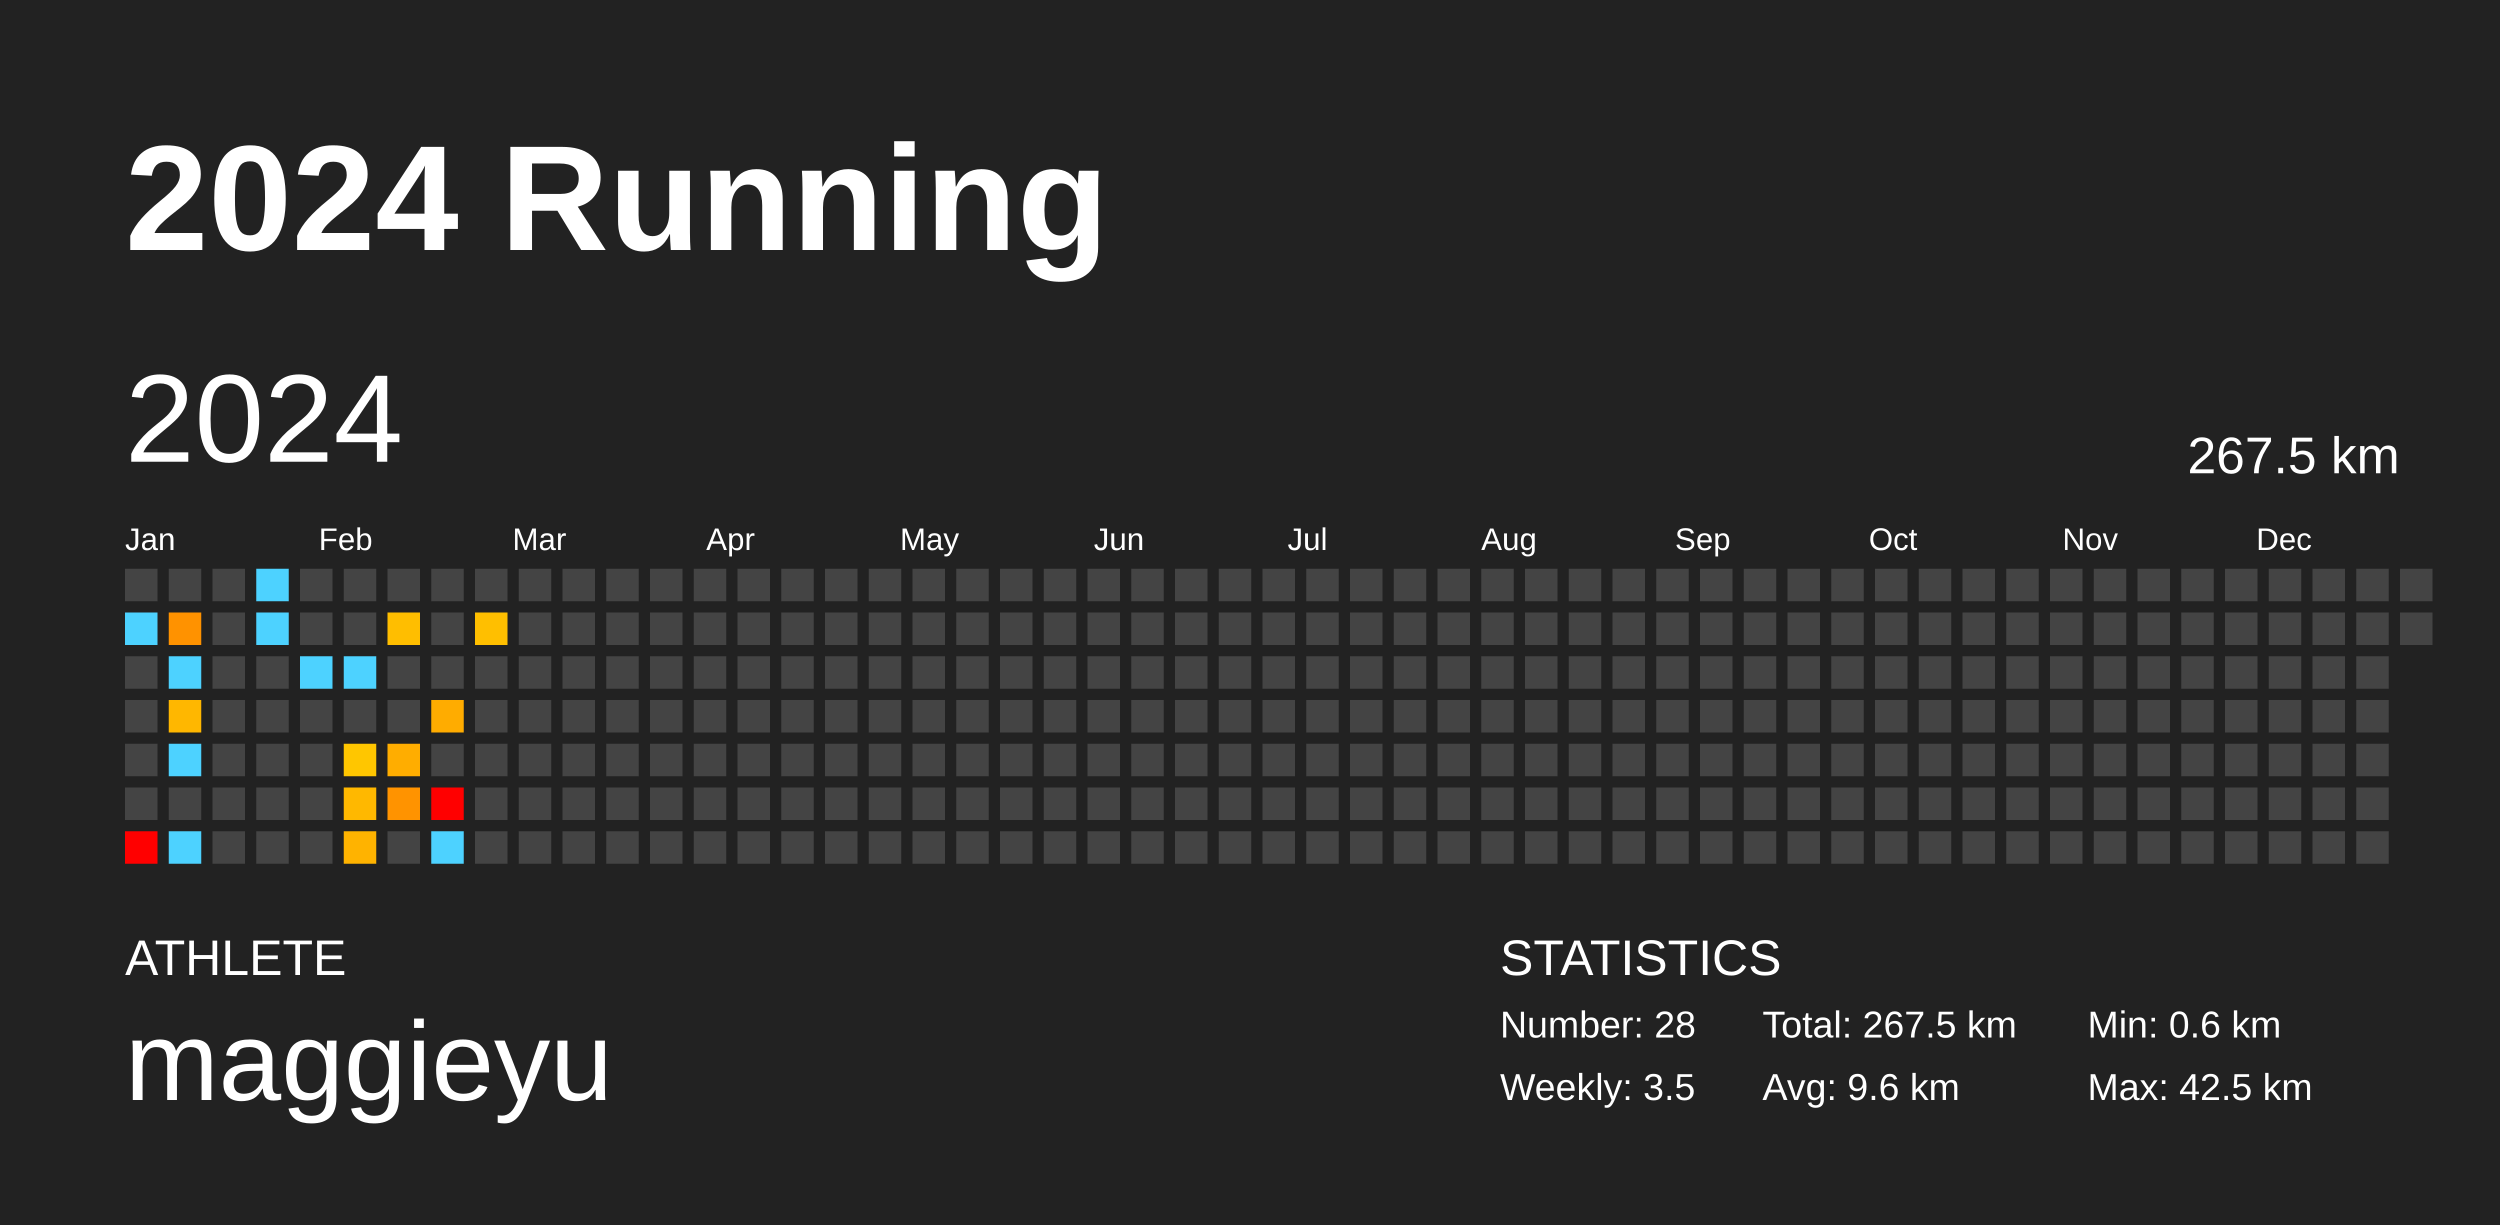
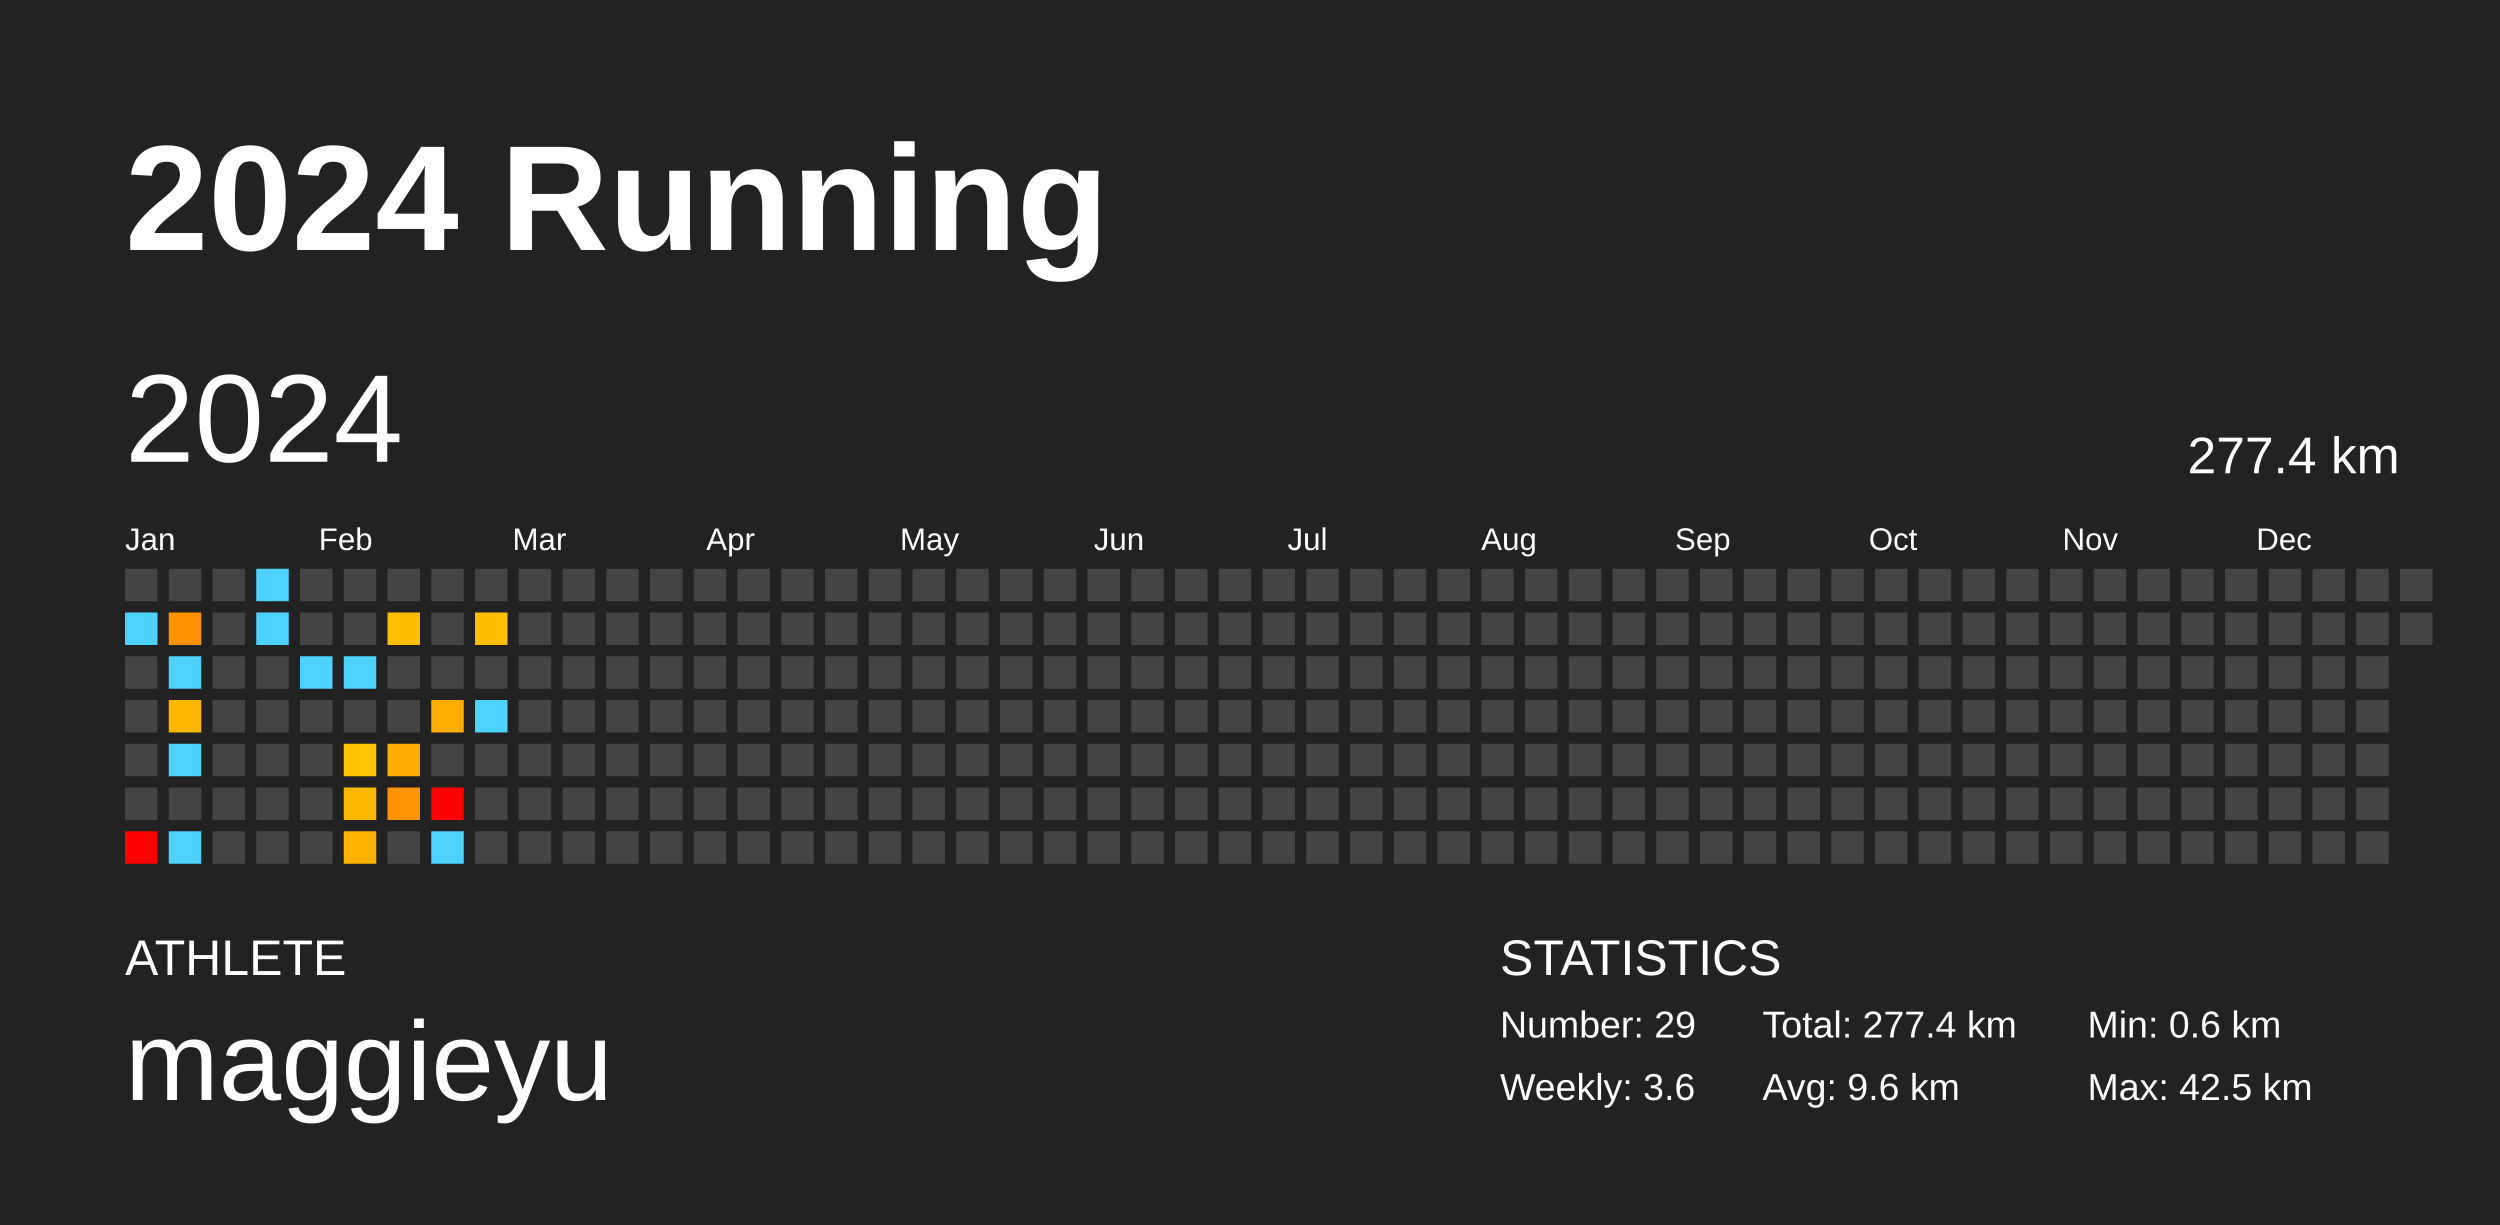
<svg xmlns="http://www.w3.org/2000/svg" baseProfile="full" height="98mm" version="1.1" viewBox="0,0,200,98" width="200mm">
  <defs />
  <rect fill="#222222" height="98" width="200" x="0" y="0" />
  <text fill="#FFFFFF" style="font-size:12px; font-family:Arial; font-weight:bold;" x="10" y="20">2024 Running</text>
  <text fill="#FFFFFF" style="font-size:4px; font-family:Arial" x="10" y="78">ATHLETE</text>
  <text fill="#FFFFFF" style="font-size:9px; font-family:Arial" x="10" y="88">maggieyu</text>
  <text fill="#FFFFFF" style="font-size:4px; font-family:Arial" x="120" y="78">STATISTICS</text>
-   <text fill="#FFFFFF" style="font-size:3px; font-family:Arial" x="120" y="83">Number: 28</text>
-   <text fill="#FFFFFF" style="font-size:3px; font-family:Arial" x="120" y="88">Weekly: 3.5</text>
-   <text fill="#FFFFFF" style="font-size:3px; font-family:Arial" x="141" y="83">Total: 267.5 km</text>
+   <text fill="#FFFFFF" style="font-size:3px; font-family:Arial" x="120" y="83">Number: 29</text>
+   <text fill="#FFFFFF" style="font-size:3px; font-family:Arial" x="120" y="88">Weekly: 3.6</text>
+   <text fill="#FFFFFF" style="font-size:3px; font-family:Arial" x="141" y="83">Total: 277.4 km</text>
  <text fill="#FFFFFF" style="font-size:3px; font-family:Arial" x="141" y="88">Avg: 9.6 km</text>
  <text fill="#FFFFFF" style="font-size:3px; font-family:Arial" x="167" y="83">Min: 0.6 km</text>
  <text fill="#FFFFFF" style="font-size:3px; font-family:Arial" x="167" y="88">Max: 42.5 km</text>
  <text dominant-baseline="hanging" fill="#FFFFFF" style="font-size:10.0px; font-family:Arial;" x="10" y="30">2024</text>
-   <text dominant-baseline="hanging" fill="#FFFFFF" style="font-size:4.125px; font-family:Arial;" x="175" y="35">267.5 km</text>
+   <text dominant-baseline="hanging" fill="#FFFFFF" style="font-size:4.125px; font-family:Arial;" x="175" y="35">277.4 km</text>
  <text fill="#FFFFFF" style="font-size:2.5px; font-family:Arial" x="10.0" y="44">Jan</text>
  <text fill="#FFFFFF" style="font-size:2.5px; font-family:Arial" x="25.5" y="44">Feb</text>
  <text fill="#FFFFFF" style="font-size:2.5px; font-family:Arial" x="41.0" y="44">Mar</text>
  <text fill="#FFFFFF" style="font-size:2.5px; font-family:Arial" x="56.5" y="44">Apr</text>
  <text fill="#FFFFFF" style="font-size:2.5px; font-family:Arial" x="72.0" y="44">May</text>
  <text fill="#FFFFFF" style="font-size:2.5px; font-family:Arial" x="87.5" y="44">Jun</text>
  <text fill="#FFFFFF" style="font-size:2.5px; font-family:Arial" x="103.0" y="44">Jul</text>
  <text fill="#FFFFFF" style="font-size:2.5px; font-family:Arial" x="118.5" y="44">Aug</text>
  <text fill="#FFFFFF" style="font-size:2.5px; font-family:Arial" x="134.0" y="44">Sep</text>
  <text fill="#FFFFFF" style="font-size:2.5px; font-family:Arial" x="149.5" y="44">Oct</text>
  <text fill="#FFFFFF" style="font-size:2.5px; font-family:Arial" x="165.0" y="44">Nov</text>
  <text fill="#FFFFFF" style="font-size:2.5px; font-family:Arial" x="180.5" y="44">Dec</text>
  <rect fill="#444444" height="2.6" width="2.6" x="10.0" y="45.5" />
  <rect fill="#4dd2ff" height="2.6" width="2.6" x="10.0" y="49.0" />
  <rect fill="#444444" height="2.6" width="2.6" x="10.0" y="52.5" />
  <rect fill="#444444" height="2.6" width="2.6" x="10.0" y="56.0" />
  <rect fill="#444444" height="2.6" width="2.6" x="10.0" y="59.5" />
  <rect fill="#444444" height="2.6" width="2.6" x="10.0" y="63.0" />
  <rect fill="red" height="2.6" width="2.6" x="10.0" y="66.5" />
  <rect fill="#444444" height="2.6" width="2.6" x="13.5" y="45.5" />
  <rect fill="#ff9200" height="2.6" width="2.6" x="13.5" y="49.0" />
  <rect fill="#4dd2ff" height="2.6" width="2.6" x="13.5" y="52.5" />
  <rect fill="#ffb700" height="2.6" width="2.6" x="13.5" y="56.0" />
  <rect fill="#4dd2ff" height="2.6" width="2.6" x="13.5" y="59.5" />
  <rect fill="#444444" height="2.6" width="2.6" x="13.5" y="63.0" />
  <rect fill="#4dd2ff" height="2.6" width="2.6" x="13.5" y="66.5" />
  <rect fill="#444444" height="2.6" width="2.6" x="17.0" y="45.5" />
  <rect fill="#444444" height="2.6" width="2.6" x="17.0" y="49.0" />
  <rect fill="#444444" height="2.6" width="2.6" x="17.0" y="52.5" />
  <rect fill="#444444" height="2.6" width="2.6" x="17.0" y="56.0" />
  <rect fill="#444444" height="2.6" width="2.6" x="17.0" y="59.5" />
  <rect fill="#444444" height="2.6" width="2.6" x="17.0" y="63.0" />
  <rect fill="#444444" height="2.6" width="2.6" x="17.0" y="66.5" />
  <rect fill="#4dd2ff" height="2.6" width="2.6" x="20.5" y="45.5" />
  <rect fill="#4dd2ff" height="2.6" width="2.6" x="20.5" y="49.0" />
  <rect fill="#444444" height="2.6" width="2.6" x="20.5" y="52.5" />
  <rect fill="#444444" height="2.6" width="2.6" x="20.5" y="56.0" />
  <rect fill="#444444" height="2.6" width="2.6" x="20.5" y="59.5" />
  <rect fill="#444444" height="2.6" width="2.6" x="20.5" y="63.0" />
  <rect fill="#444444" height="2.6" width="2.6" x="20.5" y="66.5" />
  <rect fill="#444444" height="2.6" width="2.6" x="24.0" y="45.5" />
  <rect fill="#444444" height="2.6" width="2.6" x="24.0" y="49.0" />
  <rect fill="#4dd2ff" height="2.6" width="2.6" x="24.0" y="52.5" />
  <rect fill="#444444" height="2.6" width="2.6" x="24.0" y="56.0" />
  <rect fill="#444444" height="2.6" width="2.6" x="24.0" y="59.5" />
  <rect fill="#444444" height="2.6" width="2.6" x="24.0" y="63.0" />
  <rect fill="#444444" height="2.6" width="2.6" x="24.0" y="66.5" />
  <rect fill="#444444" height="2.6" width="2.6" x="27.5" y="45.5" />
  <rect fill="#444444" height="2.6" width="2.6" x="27.5" y="49.0" />
  <rect fill="#4dd2ff" height="2.6" width="2.6" x="27.5" y="52.5" />
  <rect fill="#444444" height="2.6" width="2.6" x="27.5" y="56.0" />
  <rect fill="#ffc600" height="2.6" width="2.6" x="27.5" y="59.5" />
  <rect fill="#ffb800" height="2.6" width="2.6" x="27.5" y="63.0" />
  <rect fill="#ffb300" height="2.6" width="2.6" x="27.5" y="66.5" />
  <rect fill="#444444" height="2.6" width="2.6" x="31.0" y="45.5" />
  <rect fill="#ffbe00" height="2.6" width="2.6" x="31.0" y="49.0" />
  <rect fill="#444444" height="2.6" width="2.6" x="31.0" y="52.5" />
  <rect fill="#444444" height="2.6" width="2.6" x="31.0" y="56.0" />
  <rect fill="#ffad00" height="2.6" width="2.6" x="31.0" y="59.5" />
  <rect fill="#ff9300" height="2.6" width="2.6" x="31.0" y="63.0" />
  <rect fill="#444444" height="2.6" width="2.6" x="31.0" y="66.5" />
  <rect fill="#444444" height="2.6" width="2.6" x="34.5" y="45.5" />
  <rect fill="#444444" height="2.6" width="2.6" x="34.5" y="49.0" />
  <rect fill="#444444" height="2.6" width="2.6" x="34.5" y="52.5" />
  <rect fill="#ffac00" height="2.6" width="2.6" x="34.5" y="56.0" />
  <rect fill="#444444" height="2.6" width="2.6" x="34.5" y="59.5" />
  <rect fill="red" height="2.6" width="2.6" x="34.5" y="63.0" />
  <rect fill="#4dd2ff" height="2.6" width="2.6" x="34.5" y="66.5" />
  <rect fill="#444444" height="2.6" width="2.6" x="38.0" y="45.5" />
  <rect fill="#ffbf00" height="2.6" width="2.6" x="38.0" y="49.0" />
  <rect fill="#444444" height="2.6" width="2.6" x="38.0" y="52.5" />
-   <rect fill="#444444" height="2.6" width="2.6" x="38.0" y="56.0" />
+   <rect fill="#4dd2ff" height="2.6" width="2.6" x="38.0" y="56.0" />
  <rect fill="#444444" height="2.6" width="2.6" x="38.0" y="59.5" />
  <rect fill="#444444" height="2.6" width="2.6" x="38.0" y="63.0" />
  <rect fill="#444444" height="2.6" width="2.6" x="38.0" y="66.5" />
  <rect fill="#444444" height="2.6" width="2.6" x="41.5" y="45.5" />
  <rect fill="#444444" height="2.6" width="2.6" x="41.5" y="49.0" />
  <rect fill="#444444" height="2.6" width="2.6" x="41.5" y="52.5" />
  <rect fill="#444444" height="2.6" width="2.6" x="41.5" y="56.0" />
  <rect fill="#444444" height="2.6" width="2.6" x="41.5" y="59.5" />
  <rect fill="#444444" height="2.6" width="2.6" x="41.5" y="63.0" />
  <rect fill="#444444" height="2.6" width="2.6" x="41.5" y="66.5" />
  <rect fill="#444444" height="2.6" width="2.6" x="45.0" y="45.5" />
  <rect fill="#444444" height="2.6" width="2.6" x="45.0" y="49.0" />
  <rect fill="#444444" height="2.6" width="2.6" x="45.0" y="52.5" />
  <rect fill="#444444" height="2.6" width="2.6" x="45.0" y="56.0" />
  <rect fill="#444444" height="2.6" width="2.6" x="45.0" y="59.5" />
  <rect fill="#444444" height="2.6" width="2.6" x="45.0" y="63.0" />
  <rect fill="#444444" height="2.6" width="2.6" x="45.0" y="66.5" />
  <rect fill="#444444" height="2.6" width="2.6" x="48.5" y="45.5" />
  <rect fill="#444444" height="2.6" width="2.6" x="48.5" y="49.0" />
  <rect fill="#444444" height="2.6" width="2.6" x="48.5" y="52.5" />
  <rect fill="#444444" height="2.6" width="2.6" x="48.5" y="56.0" />
  <rect fill="#444444" height="2.6" width="2.6" x="48.5" y="59.5" />
  <rect fill="#444444" height="2.6" width="2.6" x="48.5" y="63.0" />
  <rect fill="#444444" height="2.6" width="2.6" x="48.5" y="66.5" />
  <rect fill="#444444" height="2.6" width="2.6" x="52.0" y="45.5" />
  <rect fill="#444444" height="2.6" width="2.6" x="52.0" y="49.0" />
  <rect fill="#444444" height="2.6" width="2.6" x="52.0" y="52.5" />
  <rect fill="#444444" height="2.6" width="2.6" x="52.0" y="56.0" />
  <rect fill="#444444" height="2.6" width="2.6" x="52.0" y="59.5" />
  <rect fill="#444444" height="2.6" width="2.6" x="52.0" y="63.0" />
  <rect fill="#444444" height="2.6" width="2.6" x="52.0" y="66.5" />
  <rect fill="#444444" height="2.6" width="2.6" x="55.5" y="45.5" />
  <rect fill="#444444" height="2.6" width="2.6" x="55.5" y="49.0" />
  <rect fill="#444444" height="2.6" width="2.6" x="55.5" y="52.5" />
  <rect fill="#444444" height="2.6" width="2.6" x="55.5" y="56.0" />
  <rect fill="#444444" height="2.6" width="2.6" x="55.5" y="59.5" />
  <rect fill="#444444" height="2.6" width="2.6" x="55.5" y="63.0" />
  <rect fill="#444444" height="2.6" width="2.6" x="55.5" y="66.5" />
  <rect fill="#444444" height="2.6" width="2.6" x="59.0" y="45.5" />
  <rect fill="#444444" height="2.6" width="2.6" x="59.0" y="49.0" />
  <rect fill="#444444" height="2.6" width="2.6" x="59.0" y="52.5" />
  <rect fill="#444444" height="2.6" width="2.6" x="59.0" y="56.0" />
  <rect fill="#444444" height="2.6" width="2.6" x="59.0" y="59.5" />
  <rect fill="#444444" height="2.6" width="2.6" x="59.0" y="63.0" />
  <rect fill="#444444" height="2.6" width="2.6" x="59.0" y="66.5" />
  <rect fill="#444444" height="2.6" width="2.6" x="62.5" y="45.5" />
  <rect fill="#444444" height="2.6" width="2.6" x="62.5" y="49.0" />
  <rect fill="#444444" height="2.6" width="2.6" x="62.5" y="52.5" />
  <rect fill="#444444" height="2.6" width="2.6" x="62.5" y="56.0" />
  <rect fill="#444444" height="2.6" width="2.6" x="62.5" y="59.5" />
  <rect fill="#444444" height="2.6" width="2.6" x="62.5" y="63.0" />
  <rect fill="#444444" height="2.6" width="2.6" x="62.5" y="66.5" />
  <rect fill="#444444" height="2.6" width="2.6" x="66.0" y="45.5" />
  <rect fill="#444444" height="2.6" width="2.6" x="66.0" y="49.0" />
  <rect fill="#444444" height="2.6" width="2.6" x="66.0" y="52.5" />
  <rect fill="#444444" height="2.6" width="2.6" x="66.0" y="56.0" />
  <rect fill="#444444" height="2.6" width="2.6" x="66.0" y="59.5" />
  <rect fill="#444444" height="2.6" width="2.6" x="66.0" y="63.0" />
  <rect fill="#444444" height="2.6" width="2.6" x="66.0" y="66.5" />
  <rect fill="#444444" height="2.6" width="2.6" x="69.5" y="45.5" />
  <rect fill="#444444" height="2.6" width="2.6" x="69.5" y="49.0" />
  <rect fill="#444444" height="2.6" width="2.6" x="69.5" y="52.5" />
  <rect fill="#444444" height="2.6" width="2.6" x="69.5" y="56.0" />
  <rect fill="#444444" height="2.6" width="2.6" x="69.5" y="59.5" />
  <rect fill="#444444" height="2.6" width="2.6" x="69.5" y="63.0" />
  <rect fill="#444444" height="2.6" width="2.6" x="69.5" y="66.5" />
  <rect fill="#444444" height="2.6" width="2.6" x="73.0" y="45.5" />
  <rect fill="#444444" height="2.6" width="2.6" x="73.0" y="49.0" />
  <rect fill="#444444" height="2.6" width="2.6" x="73.0" y="52.5" />
  <rect fill="#444444" height="2.6" width="2.6" x="73.0" y="56.0" />
  <rect fill="#444444" height="2.6" width="2.6" x="73.0" y="59.5" />
  <rect fill="#444444" height="2.6" width="2.6" x="73.0" y="63.0" />
  <rect fill="#444444" height="2.6" width="2.6" x="73.0" y="66.5" />
  <rect fill="#444444" height="2.6" width="2.6" x="76.5" y="45.5" />
  <rect fill="#444444" height="2.6" width="2.6" x="76.5" y="49.0" />
  <rect fill="#444444" height="2.6" width="2.6" x="76.5" y="52.5" />
  <rect fill="#444444" height="2.6" width="2.6" x="76.5" y="56.0" />
  <rect fill="#444444" height="2.6" width="2.6" x="76.5" y="59.5" />
  <rect fill="#444444" height="2.6" width="2.6" x="76.5" y="63.0" />
  <rect fill="#444444" height="2.6" width="2.6" x="76.5" y="66.5" />
  <rect fill="#444444" height="2.6" width="2.6" x="80.0" y="45.5" />
  <rect fill="#444444" height="2.6" width="2.6" x="80.0" y="49.0" />
  <rect fill="#444444" height="2.6" width="2.6" x="80.0" y="52.5" />
  <rect fill="#444444" height="2.6" width="2.6" x="80.0" y="56.0" />
  <rect fill="#444444" height="2.6" width="2.6" x="80.0" y="59.5" />
  <rect fill="#444444" height="2.6" width="2.6" x="80.0" y="63.0" />
  <rect fill="#444444" height="2.6" width="2.6" x="80.0" y="66.5" />
  <rect fill="#444444" height="2.6" width="2.6" x="83.5" y="45.5" />
  <rect fill="#444444" height="2.6" width="2.6" x="83.5" y="49.0" />
  <rect fill="#444444" height="2.6" width="2.6" x="83.5" y="52.5" />
  <rect fill="#444444" height="2.6" width="2.6" x="83.5" y="56.0" />
  <rect fill="#444444" height="2.6" width="2.6" x="83.5" y="59.5" />
  <rect fill="#444444" height="2.6" width="2.6" x="83.5" y="63.0" />
  <rect fill="#444444" height="2.6" width="2.6" x="83.5" y="66.5" />
  <rect fill="#444444" height="2.6" width="2.6" x="87.0" y="45.5" />
  <rect fill="#444444" height="2.6" width="2.6" x="87.0" y="49.0" />
  <rect fill="#444444" height="2.6" width="2.6" x="87.0" y="52.5" />
  <rect fill="#444444" height="2.6" width="2.6" x="87.0" y="56.0" />
  <rect fill="#444444" height="2.6" width="2.6" x="87.0" y="59.5" />
  <rect fill="#444444" height="2.6" width="2.6" x="87.0" y="63.0" />
  <rect fill="#444444" height="2.6" width="2.6" x="87.0" y="66.5" />
  <rect fill="#444444" height="2.6" width="2.6" x="90.5" y="45.5" />
  <rect fill="#444444" height="2.6" width="2.6" x="90.5" y="49.0" />
  <rect fill="#444444" height="2.6" width="2.6" x="90.5" y="52.5" />
  <rect fill="#444444" height="2.6" width="2.6" x="90.5" y="56.0" />
  <rect fill="#444444" height="2.6" width="2.6" x="90.5" y="59.5" />
  <rect fill="#444444" height="2.6" width="2.6" x="90.5" y="63.0" />
  <rect fill="#444444" height="2.6" width="2.6" x="90.5" y="66.5" />
  <rect fill="#444444" height="2.6" width="2.6" x="94.0" y="45.5" />
  <rect fill="#444444" height="2.6" width="2.6" x="94.0" y="49.0" />
  <rect fill="#444444" height="2.6" width="2.6" x="94.0" y="52.5" />
  <rect fill="#444444" height="2.6" width="2.6" x="94.0" y="56.0" />
  <rect fill="#444444" height="2.6" width="2.6" x="94.0" y="59.5" />
  <rect fill="#444444" height="2.6" width="2.6" x="94.0" y="63.0" />
  <rect fill="#444444" height="2.6" width="2.6" x="94.0" y="66.5" />
  <rect fill="#444444" height="2.6" width="2.6" x="97.5" y="45.5" />
  <rect fill="#444444" height="2.6" width="2.6" x="97.5" y="49.0" />
  <rect fill="#444444" height="2.6" width="2.6" x="97.5" y="52.5" />
  <rect fill="#444444" height="2.6" width="2.6" x="97.5" y="56.0" />
  <rect fill="#444444" height="2.6" width="2.6" x="97.5" y="59.5" />
  <rect fill="#444444" height="2.6" width="2.6" x="97.5" y="63.0" />
  <rect fill="#444444" height="2.6" width="2.6" x="97.5" y="66.5" />
  <rect fill="#444444" height="2.6" width="2.6" x="101.0" y="45.5" />
  <rect fill="#444444" height="2.6" width="2.6" x="101.0" y="49.0" />
  <rect fill="#444444" height="2.6" width="2.6" x="101.0" y="52.5" />
  <rect fill="#444444" height="2.6" width="2.6" x="101.0" y="56.0" />
  <rect fill="#444444" height="2.6" width="2.6" x="101.0" y="59.5" />
  <rect fill="#444444" height="2.6" width="2.6" x="101.0" y="63.0" />
  <rect fill="#444444" height="2.6" width="2.6" x="101.0" y="66.5" />
  <rect fill="#444444" height="2.6" width="2.6" x="104.5" y="45.5" />
  <rect fill="#444444" height="2.6" width="2.6" x="104.5" y="49.0" />
  <rect fill="#444444" height="2.6" width="2.6" x="104.5" y="52.5" />
  <rect fill="#444444" height="2.6" width="2.6" x="104.5" y="56.0" />
  <rect fill="#444444" height="2.6" width="2.6" x="104.5" y="59.5" />
  <rect fill="#444444" height="2.6" width="2.6" x="104.5" y="63.0" />
  <rect fill="#444444" height="2.6" width="2.6" x="104.5" y="66.5" />
  <rect fill="#444444" height="2.6" width="2.6" x="108.0" y="45.5" />
  <rect fill="#444444" height="2.6" width="2.6" x="108.0" y="49.0" />
  <rect fill="#444444" height="2.6" width="2.6" x="108.0" y="52.5" />
  <rect fill="#444444" height="2.6" width="2.6" x="108.0" y="56.0" />
  <rect fill="#444444" height="2.6" width="2.6" x="108.0" y="59.5" />
  <rect fill="#444444" height="2.6" width="2.6" x="108.0" y="63.0" />
  <rect fill="#444444" height="2.6" width="2.6" x="108.0" y="66.5" />
  <rect fill="#444444" height="2.6" width="2.6" x="111.5" y="45.5" />
  <rect fill="#444444" height="2.6" width="2.6" x="111.5" y="49.0" />
  <rect fill="#444444" height="2.6" width="2.6" x="111.5" y="52.5" />
  <rect fill="#444444" height="2.6" width="2.6" x="111.5" y="56.0" />
  <rect fill="#444444" height="2.6" width="2.6" x="111.5" y="59.5" />
  <rect fill="#444444" height="2.6" width="2.6" x="111.5" y="63.0" />
  <rect fill="#444444" height="2.6" width="2.6" x="111.5" y="66.5" />
  <rect fill="#444444" height="2.6" width="2.6" x="115.0" y="45.5" />
  <rect fill="#444444" height="2.6" width="2.6" x="115.0" y="49.0" />
  <rect fill="#444444" height="2.6" width="2.6" x="115.0" y="52.5" />
  <rect fill="#444444" height="2.6" width="2.6" x="115.0" y="56.0" />
  <rect fill="#444444" height="2.6" width="2.6" x="115.0" y="59.5" />
  <rect fill="#444444" height="2.6" width="2.6" x="115.0" y="63.0" />
  <rect fill="#444444" height="2.6" width="2.6" x="115.0" y="66.5" />
  <rect fill="#444444" height="2.6" width="2.6" x="118.5" y="45.5" />
  <rect fill="#444444" height="2.6" width="2.6" x="118.5" y="49.0" />
  <rect fill="#444444" height="2.6" width="2.6" x="118.5" y="52.5" />
  <rect fill="#444444" height="2.6" width="2.6" x="118.5" y="56.0" />
  <rect fill="#444444" height="2.6" width="2.6" x="118.5" y="59.5" />
  <rect fill="#444444" height="2.6" width="2.6" x="118.5" y="63.0" />
  <rect fill="#444444" height="2.6" width="2.6" x="118.5" y="66.5" />
  <rect fill="#444444" height="2.6" width="2.6" x="122.0" y="45.5" />
  <rect fill="#444444" height="2.6" width="2.6" x="122.0" y="49.0" />
  <rect fill="#444444" height="2.6" width="2.6" x="122.0" y="52.5" />
  <rect fill="#444444" height="2.6" width="2.6" x="122.0" y="56.0" />
  <rect fill="#444444" height="2.6" width="2.6" x="122.0" y="59.5" />
  <rect fill="#444444" height="2.6" width="2.6" x="122.0" y="63.0" />
  <rect fill="#444444" height="2.6" width="2.6" x="122.0" y="66.5" />
  <rect fill="#444444" height="2.6" width="2.6" x="125.5" y="45.5" />
  <rect fill="#444444" height="2.6" width="2.6" x="125.5" y="49.0" />
  <rect fill="#444444" height="2.6" width="2.6" x="125.5" y="52.5" />
  <rect fill="#444444" height="2.6" width="2.6" x="125.5" y="56.0" />
  <rect fill="#444444" height="2.6" width="2.6" x="125.5" y="59.5" />
  <rect fill="#444444" height="2.6" width="2.6" x="125.5" y="63.0" />
  <rect fill="#444444" height="2.6" width="2.6" x="125.5" y="66.5" />
  <rect fill="#444444" height="2.6" width="2.6" x="129.0" y="45.5" />
  <rect fill="#444444" height="2.6" width="2.6" x="129.0" y="49.0" />
  <rect fill="#444444" height="2.6" width="2.6" x="129.0" y="52.5" />
  <rect fill="#444444" height="2.6" width="2.6" x="129.0" y="56.0" />
  <rect fill="#444444" height="2.6" width="2.6" x="129.0" y="59.5" />
  <rect fill="#444444" height="2.6" width="2.6" x="129.0" y="63.0" />
  <rect fill="#444444" height="2.6" width="2.6" x="129.0" y="66.5" />
  <rect fill="#444444" height="2.6" width="2.6" x="132.5" y="45.5" />
  <rect fill="#444444" height="2.6" width="2.6" x="132.5" y="49.0" />
  <rect fill="#444444" height="2.6" width="2.6" x="132.5" y="52.5" />
  <rect fill="#444444" height="2.6" width="2.6" x="132.5" y="56.0" />
  <rect fill="#444444" height="2.6" width="2.6" x="132.5" y="59.5" />
  <rect fill="#444444" height="2.6" width="2.6" x="132.5" y="63.0" />
  <rect fill="#444444" height="2.6" width="2.6" x="132.5" y="66.5" />
  <rect fill="#444444" height="2.6" width="2.6" x="136.0" y="45.5" />
  <rect fill="#444444" height="2.6" width="2.6" x="136.0" y="49.0" />
  <rect fill="#444444" height="2.6" width="2.6" x="136.0" y="52.5" />
  <rect fill="#444444" height="2.6" width="2.6" x="136.0" y="56.0" />
  <rect fill="#444444" height="2.6" width="2.6" x="136.0" y="59.5" />
  <rect fill="#444444" height="2.6" width="2.6" x="136.0" y="63.0" />
  <rect fill="#444444" height="2.6" width="2.6" x="136.0" y="66.5" />
  <rect fill="#444444" height="2.6" width="2.6" x="139.5" y="45.5" />
  <rect fill="#444444" height="2.6" width="2.6" x="139.5" y="49.0" />
  <rect fill="#444444" height="2.6" width="2.6" x="139.5" y="52.5" />
  <rect fill="#444444" height="2.6" width="2.6" x="139.5" y="56.0" />
  <rect fill="#444444" height="2.6" width="2.6" x="139.5" y="59.5" />
  <rect fill="#444444" height="2.6" width="2.6" x="139.5" y="63.0" />
  <rect fill="#444444" height="2.6" width="2.6" x="139.5" y="66.5" />
  <rect fill="#444444" height="2.6" width="2.6" x="143.0" y="45.5" />
  <rect fill="#444444" height="2.6" width="2.6" x="143.0" y="49.0" />
  <rect fill="#444444" height="2.6" width="2.6" x="143.0" y="52.5" />
  <rect fill="#444444" height="2.6" width="2.6" x="143.0" y="56.0" />
  <rect fill="#444444" height="2.6" width="2.6" x="143.0" y="59.5" />
  <rect fill="#444444" height="2.6" width="2.6" x="143.0" y="63.0" />
  <rect fill="#444444" height="2.6" width="2.6" x="143.0" y="66.5" />
  <rect fill="#444444" height="2.6" width="2.6" x="146.5" y="45.5" />
  <rect fill="#444444" height="2.6" width="2.6" x="146.5" y="49.0" />
  <rect fill="#444444" height="2.6" width="2.6" x="146.5" y="52.5" />
  <rect fill="#444444" height="2.6" width="2.6" x="146.5" y="56.0" />
  <rect fill="#444444" height="2.6" width="2.6" x="146.5" y="59.5" />
  <rect fill="#444444" height="2.6" width="2.6" x="146.5" y="63.0" />
  <rect fill="#444444" height="2.6" width="2.6" x="146.5" y="66.5" />
  <rect fill="#444444" height="2.6" width="2.6" x="150.0" y="45.5" />
  <rect fill="#444444" height="2.6" width="2.6" x="150.0" y="49.0" />
  <rect fill="#444444" height="2.6" width="2.6" x="150.0" y="52.5" />
  <rect fill="#444444" height="2.6" width="2.6" x="150.0" y="56.0" />
  <rect fill="#444444" height="2.6" width="2.6" x="150.0" y="59.5" />
  <rect fill="#444444" height="2.6" width="2.6" x="150.0" y="63.0" />
  <rect fill="#444444" height="2.6" width="2.6" x="150.0" y="66.5" />
  <rect fill="#444444" height="2.6" width="2.6" x="153.5" y="45.5" />
  <rect fill="#444444" height="2.6" width="2.6" x="153.5" y="49.0" />
  <rect fill="#444444" height="2.6" width="2.6" x="153.5" y="52.5" />
  <rect fill="#444444" height="2.6" width="2.6" x="153.5" y="56.0" />
  <rect fill="#444444" height="2.6" width="2.6" x="153.5" y="59.5" />
  <rect fill="#444444" height="2.6" width="2.6" x="153.5" y="63.0" />
  <rect fill="#444444" height="2.6" width="2.6" x="153.5" y="66.5" />
  <rect fill="#444444" height="2.6" width="2.6" x="157.0" y="45.5" />
  <rect fill="#444444" height="2.6" width="2.6" x="157.0" y="49.0" />
  <rect fill="#444444" height="2.6" width="2.6" x="157.0" y="52.5" />
  <rect fill="#444444" height="2.6" width="2.6" x="157.0" y="56.0" />
  <rect fill="#444444" height="2.6" width="2.6" x="157.0" y="59.5" />
  <rect fill="#444444" height="2.6" width="2.6" x="157.0" y="63.0" />
  <rect fill="#444444" height="2.6" width="2.6" x="157.0" y="66.5" />
  <rect fill="#444444" height="2.6" width="2.6" x="160.5" y="45.5" />
  <rect fill="#444444" height="2.6" width="2.6" x="160.5" y="49.0" />
  <rect fill="#444444" height="2.6" width="2.6" x="160.5" y="52.5" />
  <rect fill="#444444" height="2.6" width="2.6" x="160.5" y="56.0" />
  <rect fill="#444444" height="2.6" width="2.6" x="160.5" y="59.5" />
  <rect fill="#444444" height="2.6" width="2.6" x="160.5" y="63.0" />
  <rect fill="#444444" height="2.6" width="2.6" x="160.5" y="66.5" />
  <rect fill="#444444" height="2.6" width="2.6" x="164.0" y="45.5" />
  <rect fill="#444444" height="2.6" width="2.6" x="164.0" y="49.0" />
  <rect fill="#444444" height="2.6" width="2.6" x="164.0" y="52.5" />
  <rect fill="#444444" height="2.6" width="2.6" x="164.0" y="56.0" />
  <rect fill="#444444" height="2.6" width="2.6" x="164.0" y="59.5" />
  <rect fill="#444444" height="2.6" width="2.6" x="164.0" y="63.0" />
  <rect fill="#444444" height="2.6" width="2.6" x="164.0" y="66.5" />
  <rect fill="#444444" height="2.6" width="2.6" x="167.5" y="45.5" />
  <rect fill="#444444" height="2.6" width="2.6" x="167.5" y="49.0" />
  <rect fill="#444444" height="2.6" width="2.6" x="167.5" y="52.5" />
  <rect fill="#444444" height="2.6" width="2.6" x="167.5" y="56.0" />
  <rect fill="#444444" height="2.6" width="2.6" x="167.5" y="59.5" />
  <rect fill="#444444" height="2.6" width="2.6" x="167.5" y="63.0" />
  <rect fill="#444444" height="2.6" width="2.6" x="167.5" y="66.5" />
  <rect fill="#444444" height="2.6" width="2.6" x="171.0" y="45.5" />
  <rect fill="#444444" height="2.6" width="2.6" x="171.0" y="49.0" />
  <rect fill="#444444" height="2.6" width="2.6" x="171.0" y="52.5" />
  <rect fill="#444444" height="2.6" width="2.6" x="171.0" y="56.0" />
  <rect fill="#444444" height="2.6" width="2.6" x="171.0" y="59.5" />
  <rect fill="#444444" height="2.6" width="2.6" x="171.0" y="63.0" />
  <rect fill="#444444" height="2.6" width="2.6" x="171.0" y="66.5" />
  <rect fill="#444444" height="2.6" width="2.6" x="174.5" y="45.5" />
  <rect fill="#444444" height="2.6" width="2.6" x="174.5" y="49.0" />
  <rect fill="#444444" height="2.6" width="2.6" x="174.5" y="52.5" />
  <rect fill="#444444" height="2.6" width="2.6" x="174.5" y="56.0" />
  <rect fill="#444444" height="2.6" width="2.6" x="174.5" y="59.5" />
  <rect fill="#444444" height="2.6" width="2.6" x="174.5" y="63.0" />
  <rect fill="#444444" height="2.6" width="2.6" x="174.5" y="66.5" />
  <rect fill="#444444" height="2.6" width="2.6" x="178.0" y="45.5" />
  <rect fill="#444444" height="2.6" width="2.6" x="178.0" y="49.0" />
  <rect fill="#444444" height="2.6" width="2.6" x="178.0" y="52.5" />
  <rect fill="#444444" height="2.6" width="2.6" x="178.0" y="56.0" />
  <rect fill="#444444" height="2.6" width="2.6" x="178.0" y="59.5" />
  <rect fill="#444444" height="2.6" width="2.6" x="178.0" y="63.0" />
  <rect fill="#444444" height="2.6" width="2.6" x="178.0" y="66.5" />
  <rect fill="#444444" height="2.6" width="2.6" x="181.5" y="45.5" />
  <rect fill="#444444" height="2.6" width="2.6" x="181.5" y="49.0" />
  <rect fill="#444444" height="2.6" width="2.6" x="181.5" y="52.5" />
  <rect fill="#444444" height="2.6" width="2.6" x="181.5" y="56.0" />
  <rect fill="#444444" height="2.6" width="2.6" x="181.5" y="59.5" />
  <rect fill="#444444" height="2.6" width="2.6" x="181.5" y="63.0" />
  <rect fill="#444444" height="2.6" width="2.6" x="181.5" y="66.5" />
  <rect fill="#444444" height="2.6" width="2.6" x="185.0" y="45.5" />
  <rect fill="#444444" height="2.6" width="2.6" x="185.0" y="49.0" />
  <rect fill="#444444" height="2.6" width="2.6" x="185.0" y="52.5" />
  <rect fill="#444444" height="2.6" width="2.6" x="185.0" y="56.0" />
  <rect fill="#444444" height="2.6" width="2.6" x="185.0" y="59.5" />
  <rect fill="#444444" height="2.6" width="2.6" x="185.0" y="63.0" />
  <rect fill="#444444" height="2.6" width="2.6" x="185.0" y="66.5" />
  <rect fill="#444444" height="2.6" width="2.6" x="188.5" y="45.5" />
  <rect fill="#444444" height="2.6" width="2.6" x="188.5" y="49.0" />
  <rect fill="#444444" height="2.6" width="2.6" x="188.5" y="52.5" />
  <rect fill="#444444" height="2.6" width="2.6" x="188.5" y="56.0" />
  <rect fill="#444444" height="2.6" width="2.6" x="188.5" y="59.5" />
  <rect fill="#444444" height="2.6" width="2.6" x="188.5" y="63.0" />
  <rect fill="#444444" height="2.6" width="2.6" x="188.5" y="66.5" />
  <rect fill="#444444" height="2.6" width="2.6" x="192.0" y="45.5" />
  <rect fill="#444444" height="2.6" width="2.6" x="192.0" y="49.0" />
</svg>
